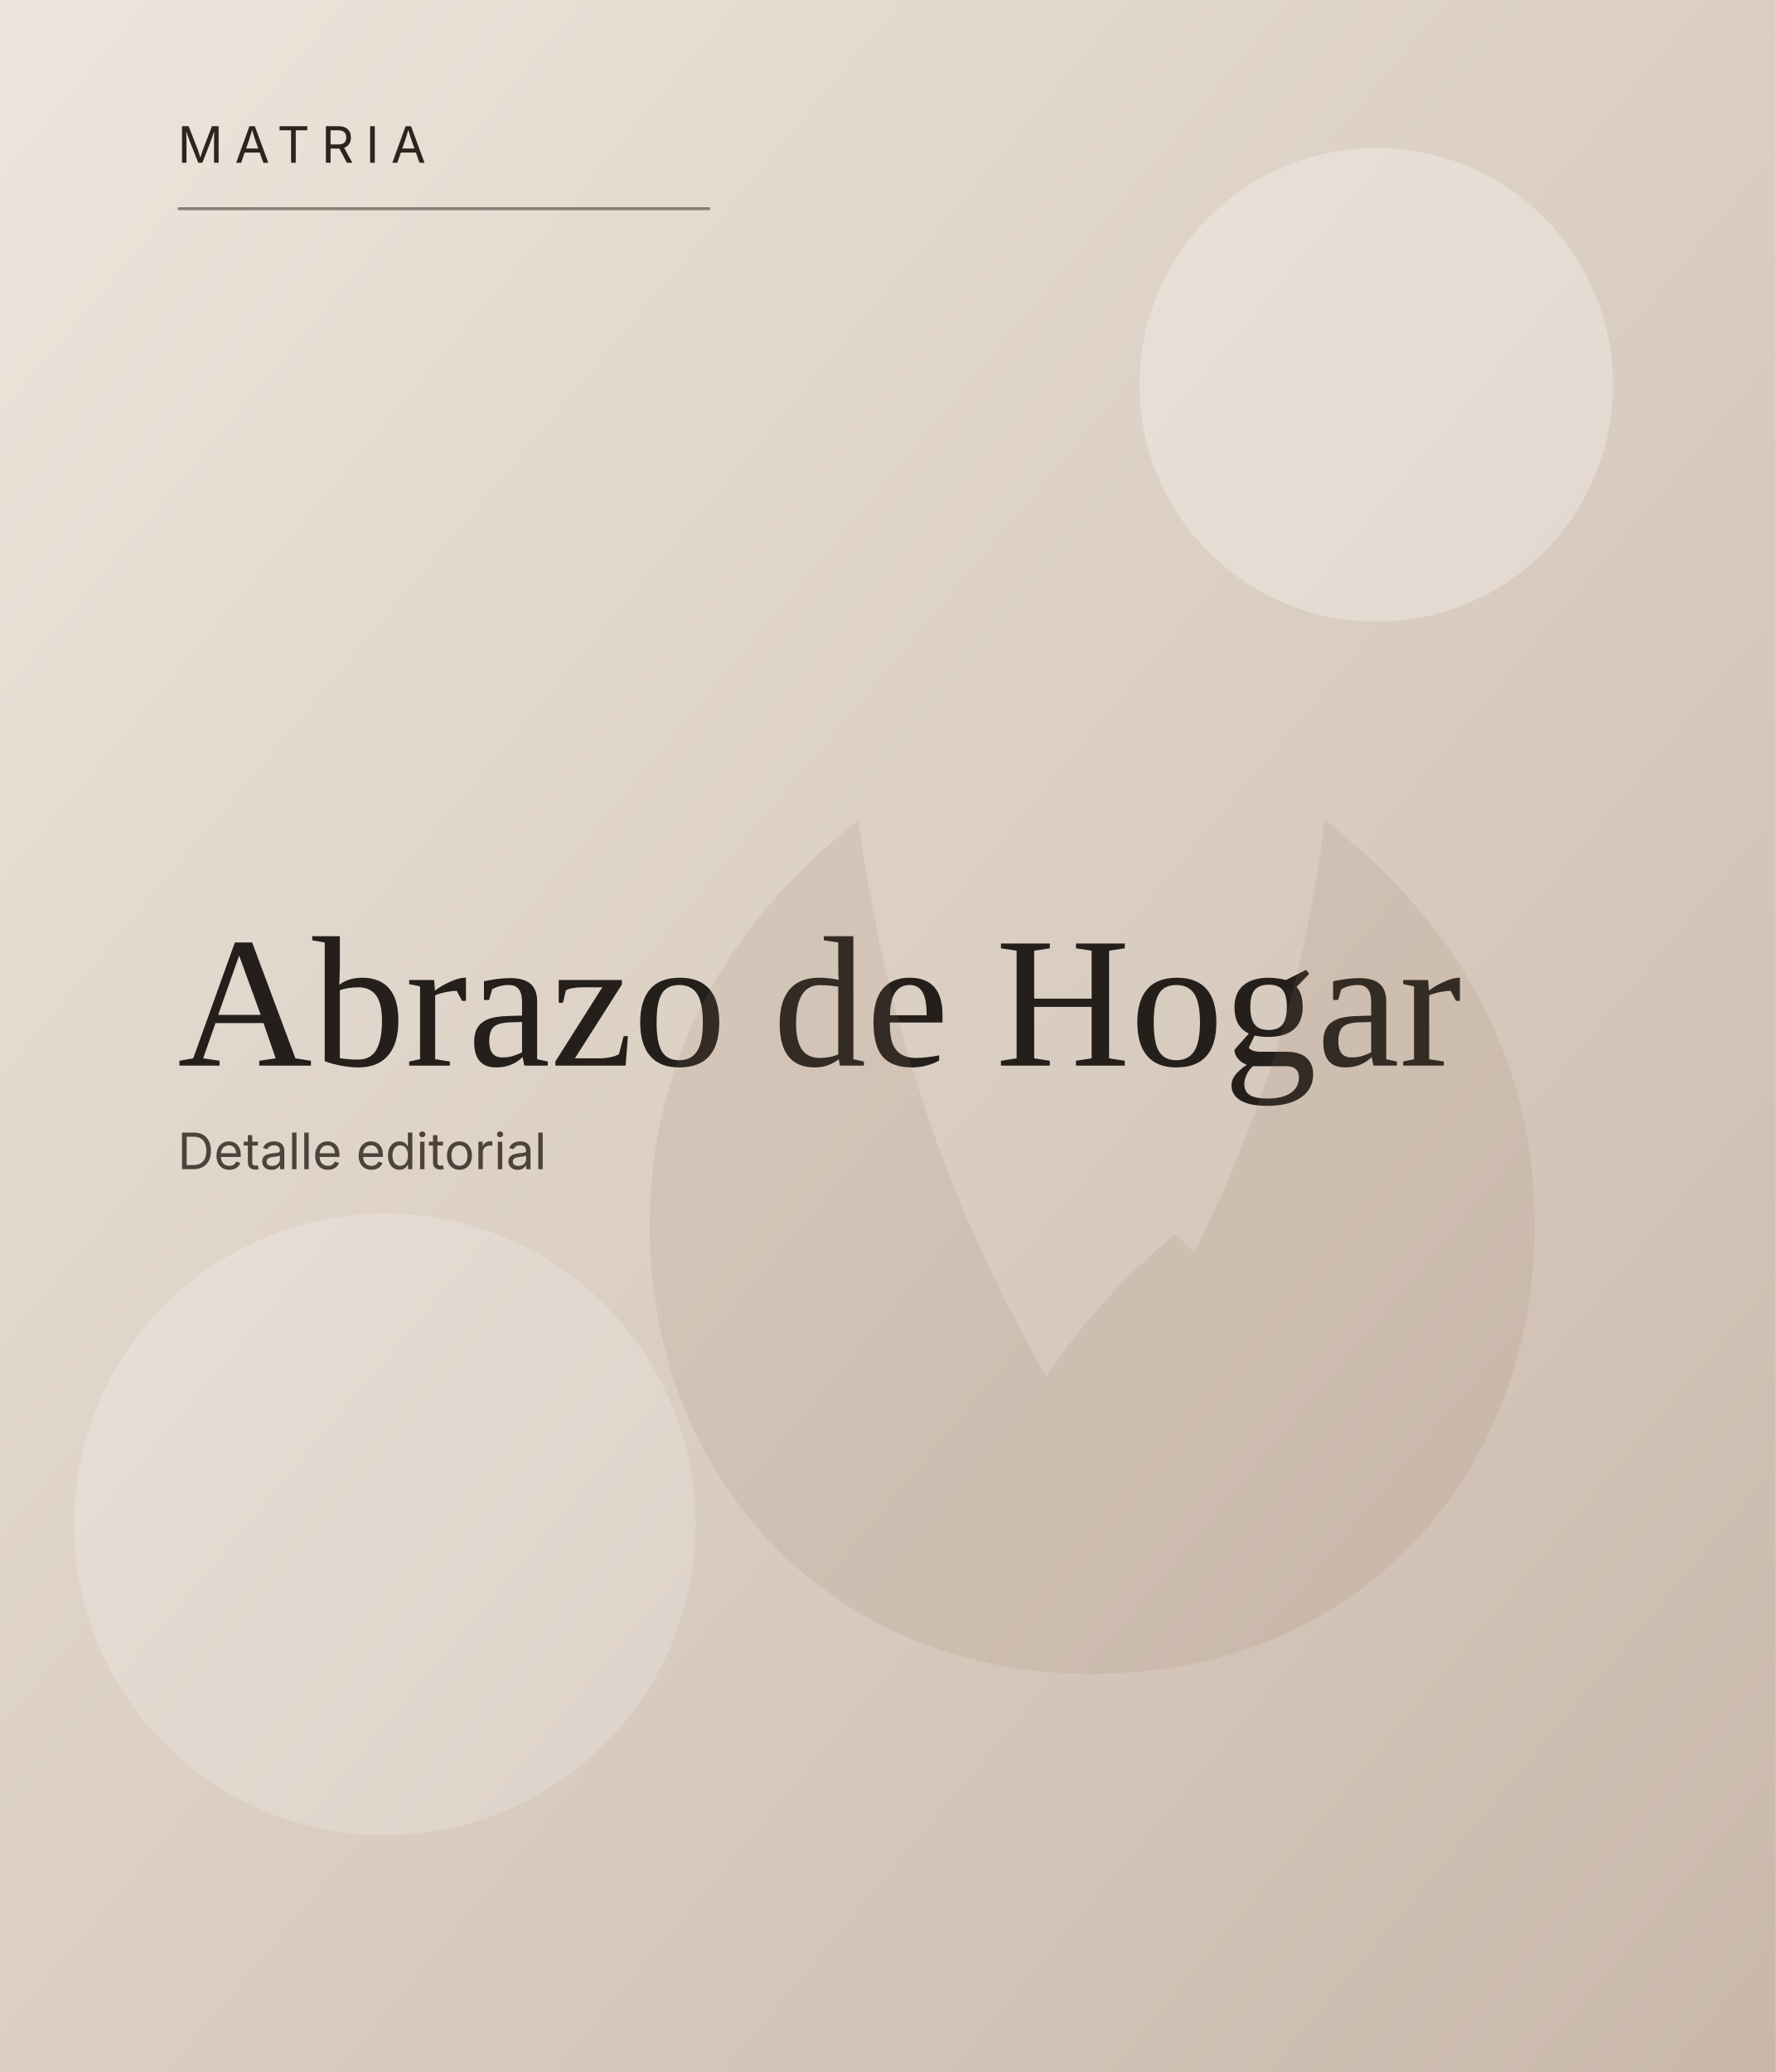
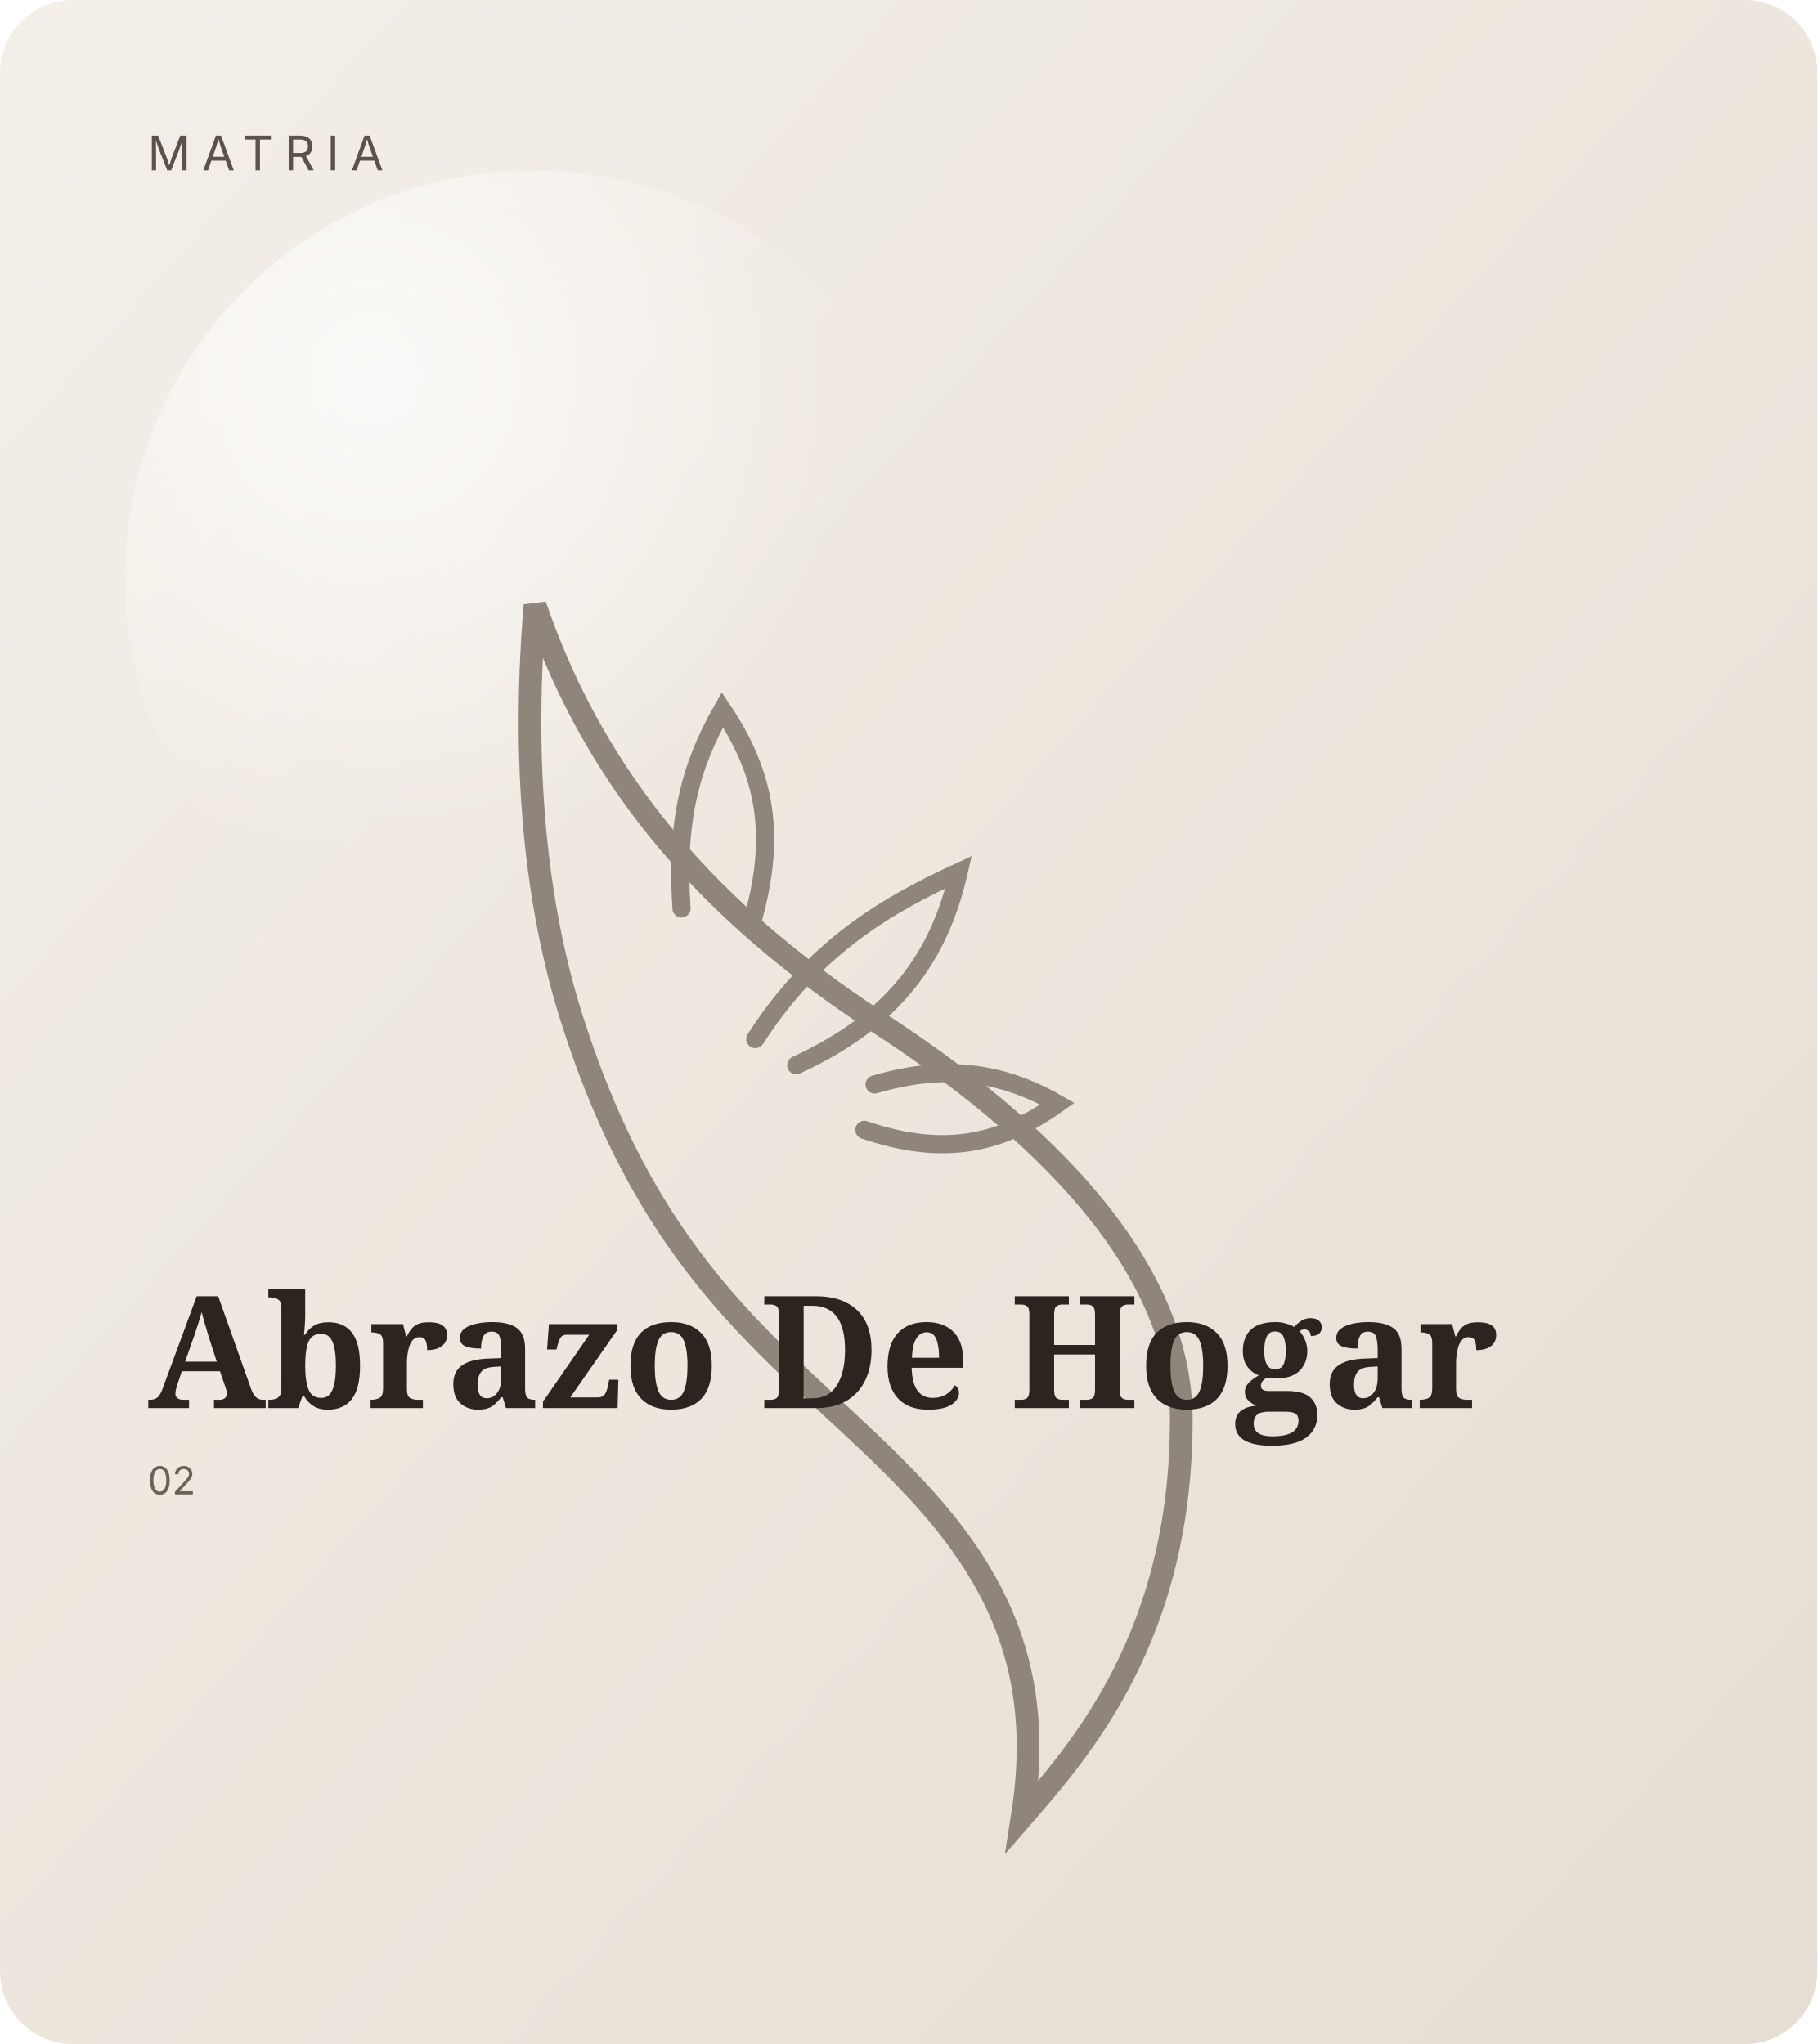
- <svg xmlns="http://www.w3.org/2000/svg" width="1200" height="1400" viewBox="0 0 1200 1400" role="img" aria-label="Abrazo de Hogar">
+ <svg xmlns="http://www.w3.org/2000/svg" width="1600" height="1800" viewBox="0 0 1600 1800" role="img" aria-label="Abrazo De Hogar">
  <defs>
-     <linearGradient id="g" x1="0" y1="0" x2="1" y2="1">
-       <stop offset="0%" stop-color="#ede5dc" />
-       <stop offset="100%" stop-color="#c9b8aa" />
+     <linearGradient id="g" x1="0" x2="1" y1="0" y2="1">
+       <stop offset="0%" stop-color="#f3efe8" />
+       <stop offset="100%" stop-color="#e6ddd3" />
    </linearGradient>
+     <radialGradient id="r" cx="30%" cy="25%" r="60%">
+       <stop offset="0%" stop-color="#ffffff" stop-opacity="0.75" />
+       <stop offset="100%" stop-color="#ffffff" stop-opacity="0" />
+     </radialGradient>
  </defs>
-   <rect width="1200" height="1400" fill="url(#g)" />
-   <circle cx="930" cy="260" r="160" fill="rgba(255,255,255,0.28)" />
-   <circle cx="260" cy="1030" r="210" fill="rgba(255,255,255,0.18)" />
-   <rect x="120" y="140" width="360" height="2" rx="1" fill="#3a312a" opacity="0.55" />
-   <text x="120" y="110" font-family="Inter, Arial, sans-serif" font-size="34" letter-spacing="8" fill="#2b241f">MATRIA</text>
-   <text x="120" y="720" font-family="Georgia, 'Times New Roman', serif" font-size="126" fill="#241f1a">Abrazo de Hogar</text>
-   <text x="120" y="790" font-family="Inter, Arial, sans-serif" font-size="34" fill="#4d433b">Detalle editorial</text>
-   <path d="M760 930c75-120 120-245 135-376 92 72 142 163 142 274 0 168-119 303-299 303s-299-135-299-303c0-110 50-202 141-274 18 134 59 258 127 376 24-36 53-68 87-96 30 27 54 60 66 96Z" fill="#967b67" opacity="0.14" />
+   <rect width="1600" height="1800" rx="64" fill="url(#g)" />
+   <circle cx="470" cy="510" r="360" fill="url(#r)" />
+   <path d="M1040 1250c0 190-88 290-140 350 18-114-11-201-95-290-102-109-223-172-299-405-31-93-48-217-35-372 55 160 157 272 300 366 144 93 269 214 269 351Z" fill="none" stroke="#8f857b" stroke-width="20" stroke-linecap="round" />
+   <path d="M665 915c52-81 116-118 179-147-17 74-56 130-143 170" fill="none" stroke="#8f857b" stroke-width="16" stroke-linecap="round" />
+   <path d="M600 800c-5-76 7-124 36-175 39 58 47 112 27 184" fill="none" stroke="#8f857b" stroke-width="16" stroke-linecap="round" />
+   <path d="M770 955c58-17 109-13 161 17-52 37-102 46-170 23" fill="none" stroke="#8f857b" stroke-width="16" stroke-linecap="round" />
+   <text x="130" y="150" fill="#5b534b" font-family="Inter, Arial, sans-serif" font-size="42" letter-spacing="10">MATRIA</text>
+   <text x="130" y="1240" fill="#2b241f" font-family="'Cormorant Garamond', Georgia, serif" font-size="138" font-weight="600">Abrazo De Hogar</text>
+   <text x="130" y="1316" fill="#6b6259" font-family="Inter, Arial, sans-serif" font-size="34">02</text>
</svg>
